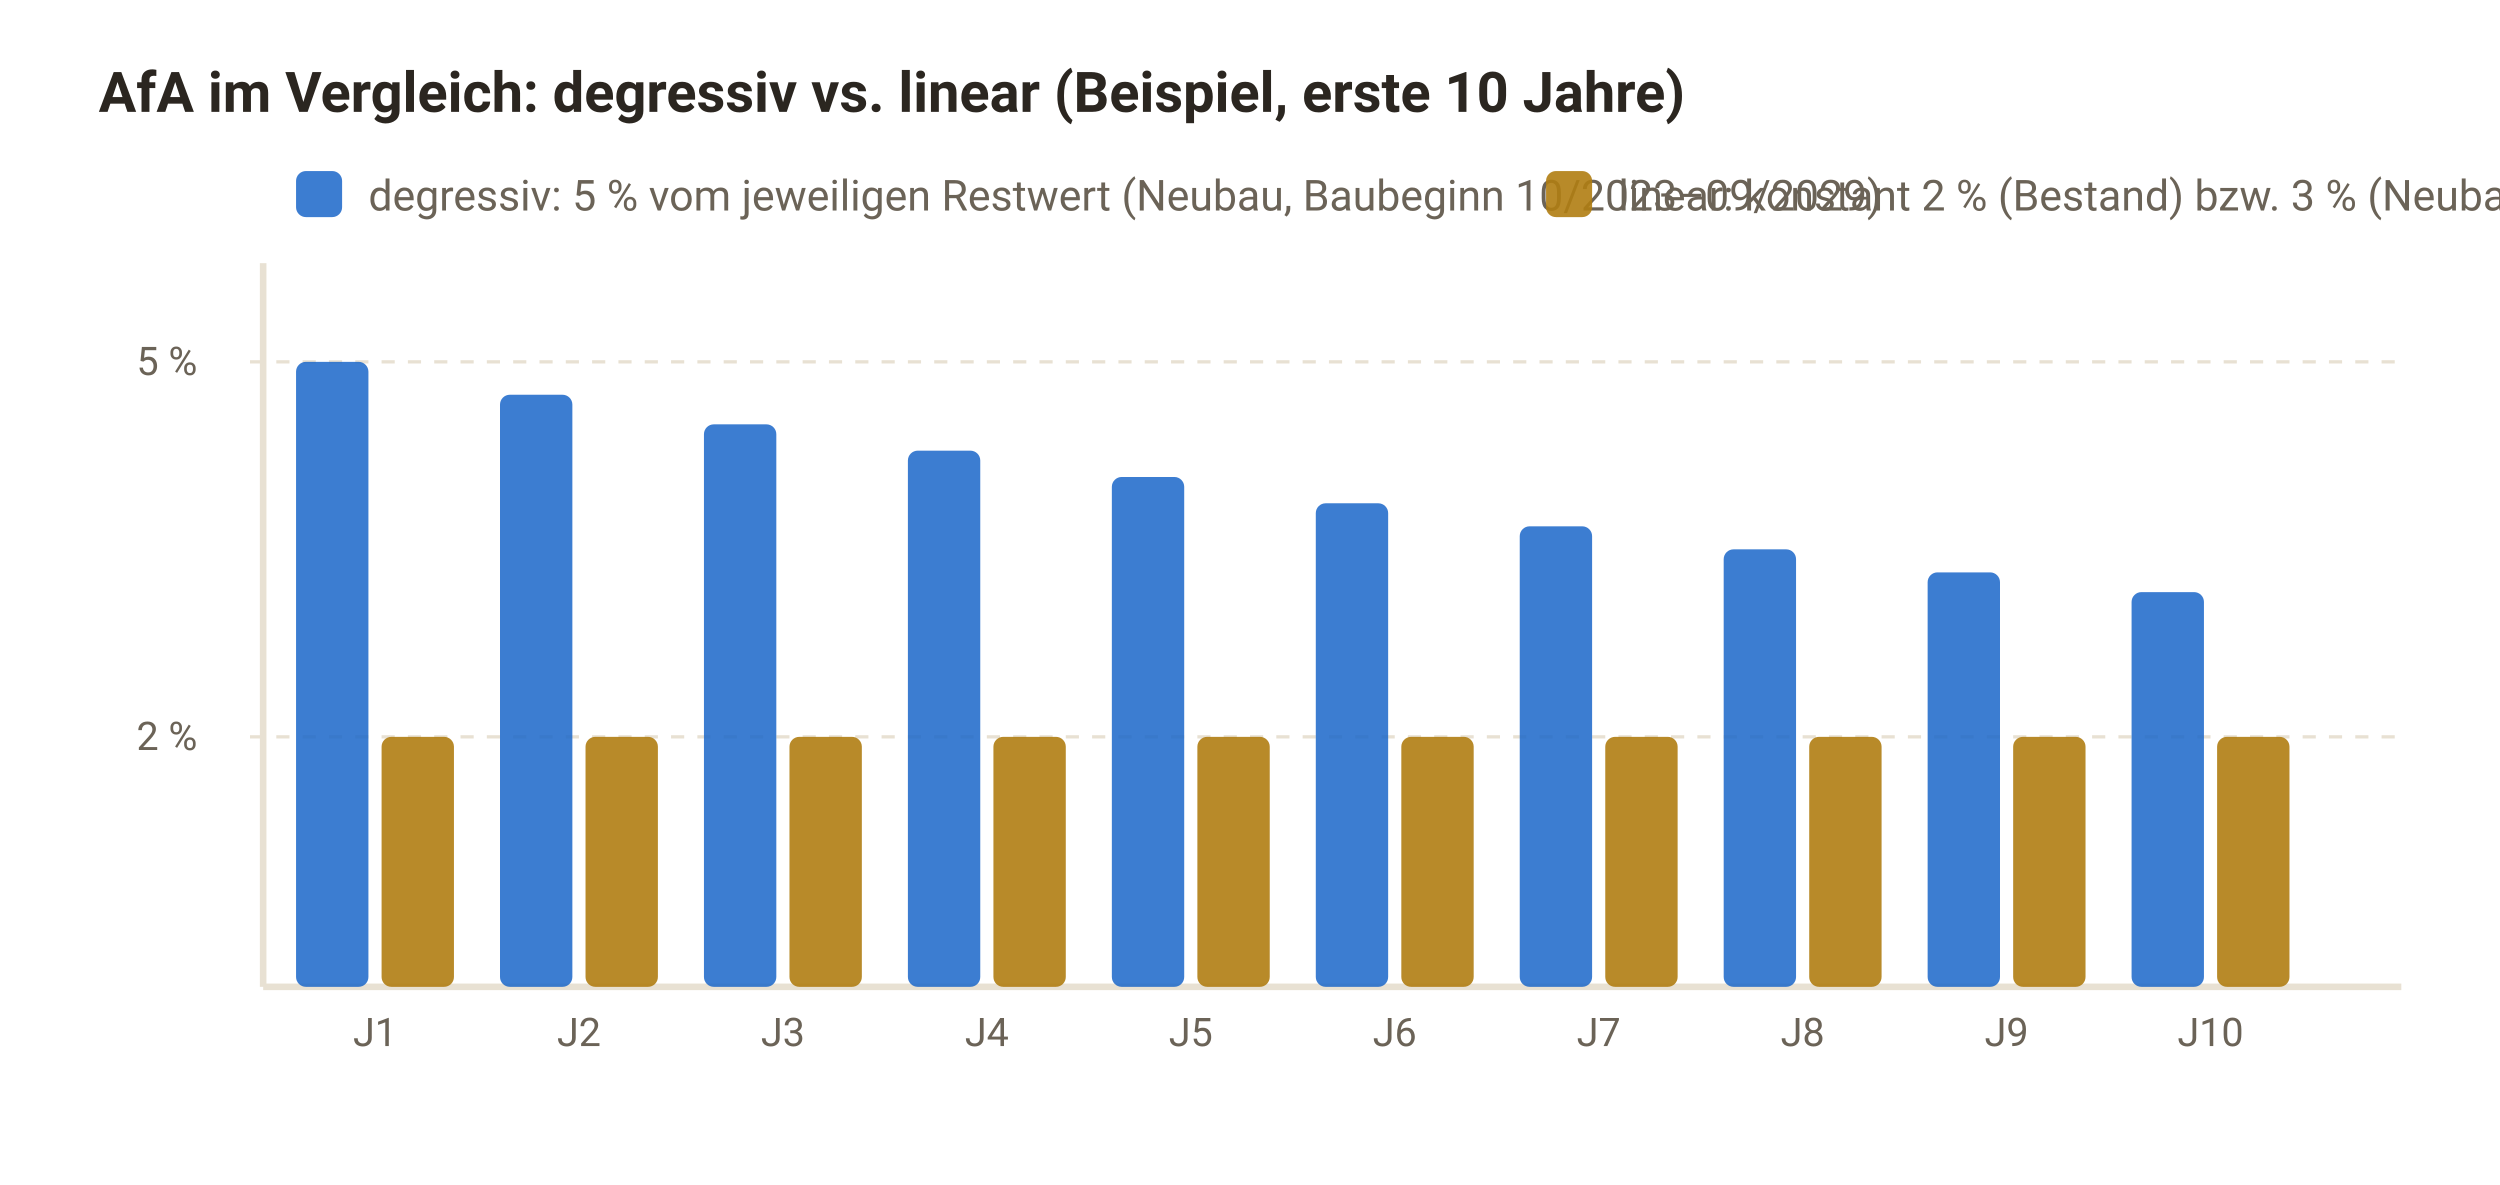
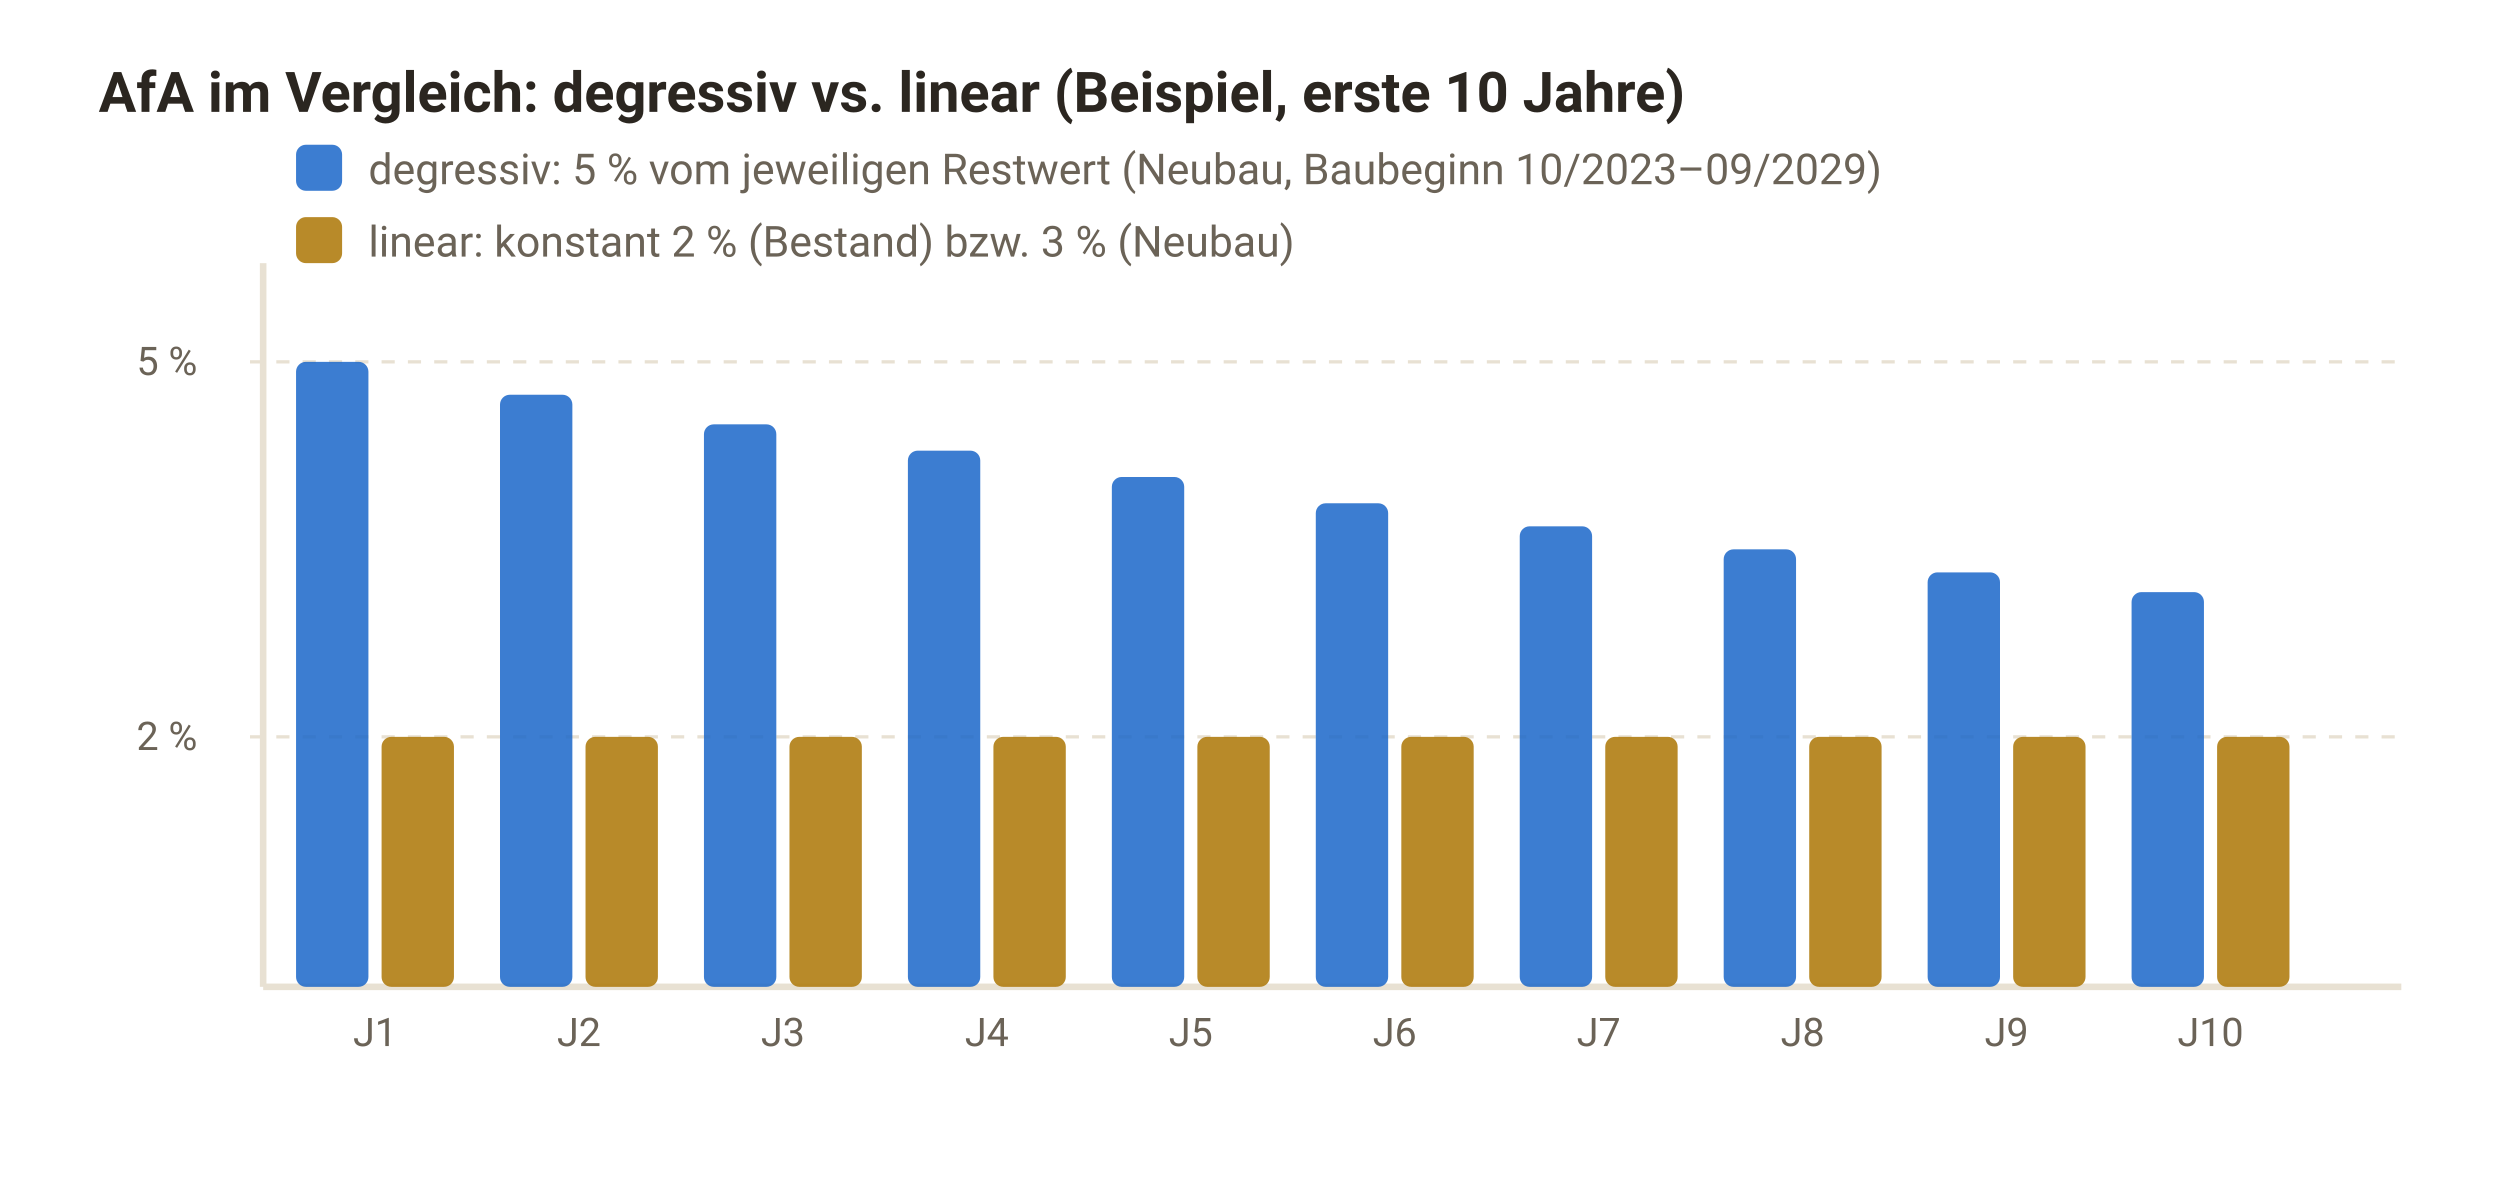
<svg xmlns="http://www.w3.org/2000/svg" viewBox="0 0 760 360" role="img" aria-label="Diagramm: AfA-Verlauf degressiv 5 Prozent vom Restwert vs. linear 2 Prozent">
  <g font-family="Segoe UI,Roboto,Arial,sans-serif">
    <text x="30" y="34" font-size="17" font-weight="700" fill="#2b2620">AfA im Vergleich: degressiv vs. linear (Beispiel, erste 10 Jahre)</text>
    <line x1="80" y1="300" x2="730" y2="300" stroke="#e8e1d3" stroke-width="2" />
    <line x1="80" y1="300" x2="80" y2="80" stroke="#e8e1d3" stroke-width="2" />
    <text x="60" y="114" text-anchor="end" font-size="12" fill="#6b6357">5 %</text>
    <text x="60" y="228" text-anchor="end" font-size="12" fill="#6b6357">2 %</text>
    <line x1="76" y1="110" x2="730" y2="110" stroke="#e8e1d3" stroke-dasharray="4 4" />
    <line x1="76" y1="224" x2="730" y2="224" stroke="#e8e1d3" stroke-dasharray="4 4" />
    <rect x="90" y="110" width="22" height="190" rx="3" fill="#1a66c9" opacity=".85" />
    <rect x="116" y="224" width="22" height="76" rx="3" fill="#b07d12" opacity=".9" />
    <text x="114" y="318" text-anchor="middle" font-size="12" fill="#6b6357">J1</text>
    <rect x="152" y="120" width="22" height="180" rx="3" fill="#1a66c9" opacity=".85" />
    <rect x="178" y="224" width="22" height="76" rx="3" fill="#b07d12" opacity=".9" />
    <text x="176" y="318" text-anchor="middle" font-size="12" fill="#6b6357">J2</text>
    <rect x="214" y="129" width="22" height="171" rx="3" fill="#1a66c9" opacity=".85" />
    <rect x="240" y="224" width="22" height="76" rx="3" fill="#b07d12" opacity=".9" />
    <text x="238" y="318" text-anchor="middle" font-size="12" fill="#6b6357">J3</text>
    <rect x="276" y="137" width="22" height="163" rx="3" fill="#1a66c9" opacity=".85" />
    <rect x="302" y="224" width="22" height="76" rx="3" fill="#b07d12" opacity=".9" />
    <text x="300" y="318" text-anchor="middle" font-size="12" fill="#6b6357">J4</text>
    <rect x="338" y="145" width="22" height="155" rx="3" fill="#1a66c9" opacity=".85" />
    <rect x="364" y="224" width="22" height="76" rx="3" fill="#b07d12" opacity=".9" />
    <text x="362" y="318" text-anchor="middle" font-size="12" fill="#6b6357">J5</text>
    <rect x="400" y="153" width="22" height="147" rx="3" fill="#1a66c9" opacity=".85" />
    <rect x="426" y="224" width="22" height="76" rx="3" fill="#b07d12" opacity=".9" />
    <text x="424" y="318" text-anchor="middle" font-size="12" fill="#6b6357">J6</text>
    <rect x="462" y="160" width="22" height="140" rx="3" fill="#1a66c9" opacity=".85" />
    <rect x="488" y="224" width="22" height="76" rx="3" fill="#b07d12" opacity=".9" />
    <text x="486" y="318" text-anchor="middle" font-size="12" fill="#6b6357">J7</text>
    <rect x="524" y="167" width="22" height="133" rx="3" fill="#1a66c9" opacity=".85" />
    <rect x="550" y="224" width="22" height="76" rx="3" fill="#b07d12" opacity=".9" />
    <text x="548" y="318" text-anchor="middle" font-size="12" fill="#6b6357">J8</text>
    <rect x="586" y="174" width="22" height="126" rx="3" fill="#1a66c9" opacity=".85" />
    <rect x="612" y="224" width="22" height="76" rx="3" fill="#b07d12" opacity=".9" />
    <text x="610" y="318" text-anchor="middle" font-size="12" fill="#6b6357">J9</text>
    <rect x="648" y="180" width="22" height="120" rx="3" fill="#1a66c9" opacity=".85" />
    <rect x="674" y="224" width="22" height="76" rx="3" fill="#b07d12" opacity=".9" />
    <text x="672" y="318" text-anchor="middle" font-size="12" fill="#6b6357">J10</text>
-     <rect x="90" y="52" width="14" height="14" rx="3" fill="#1a66c9" opacity=".85" />
-     <text x="112" y="64" font-size="13" fill="#6b6357">degressiv: 5 % vom jeweiligen Restwert (Neubau, Baubeginn 10/2023–09/2029)</text>
-     <rect x="470" y="52" width="14" height="14" rx="3" fill="#b07d12" opacity=".9" />
-     <text x="492" y="64" font-size="13" fill="#6b6357">linear: konstant 2 % (Bestand) bzw. 3 % (Neubau)</text>
+     <rect x="90" y="44" width="14" height="14" rx="3" fill="#1a66c9" opacity=".85" />
+     <text x="112" y="56" font-size="13" fill="#6b6357">degressiv: 5 % vom jeweiligen Restwert (Neubau, Baubeginn 10/2023–09/2029)</text>
+     <rect x="90" y="66" width="14" height="14" rx="3" fill="#b07d12" opacity=".9" />
+     <text x="112" y="78" font-size="13" fill="#6b6357">linear: konstant 2 % (Bestand) bzw. 3 % (Neubau)</text>
  </g>
</svg>
